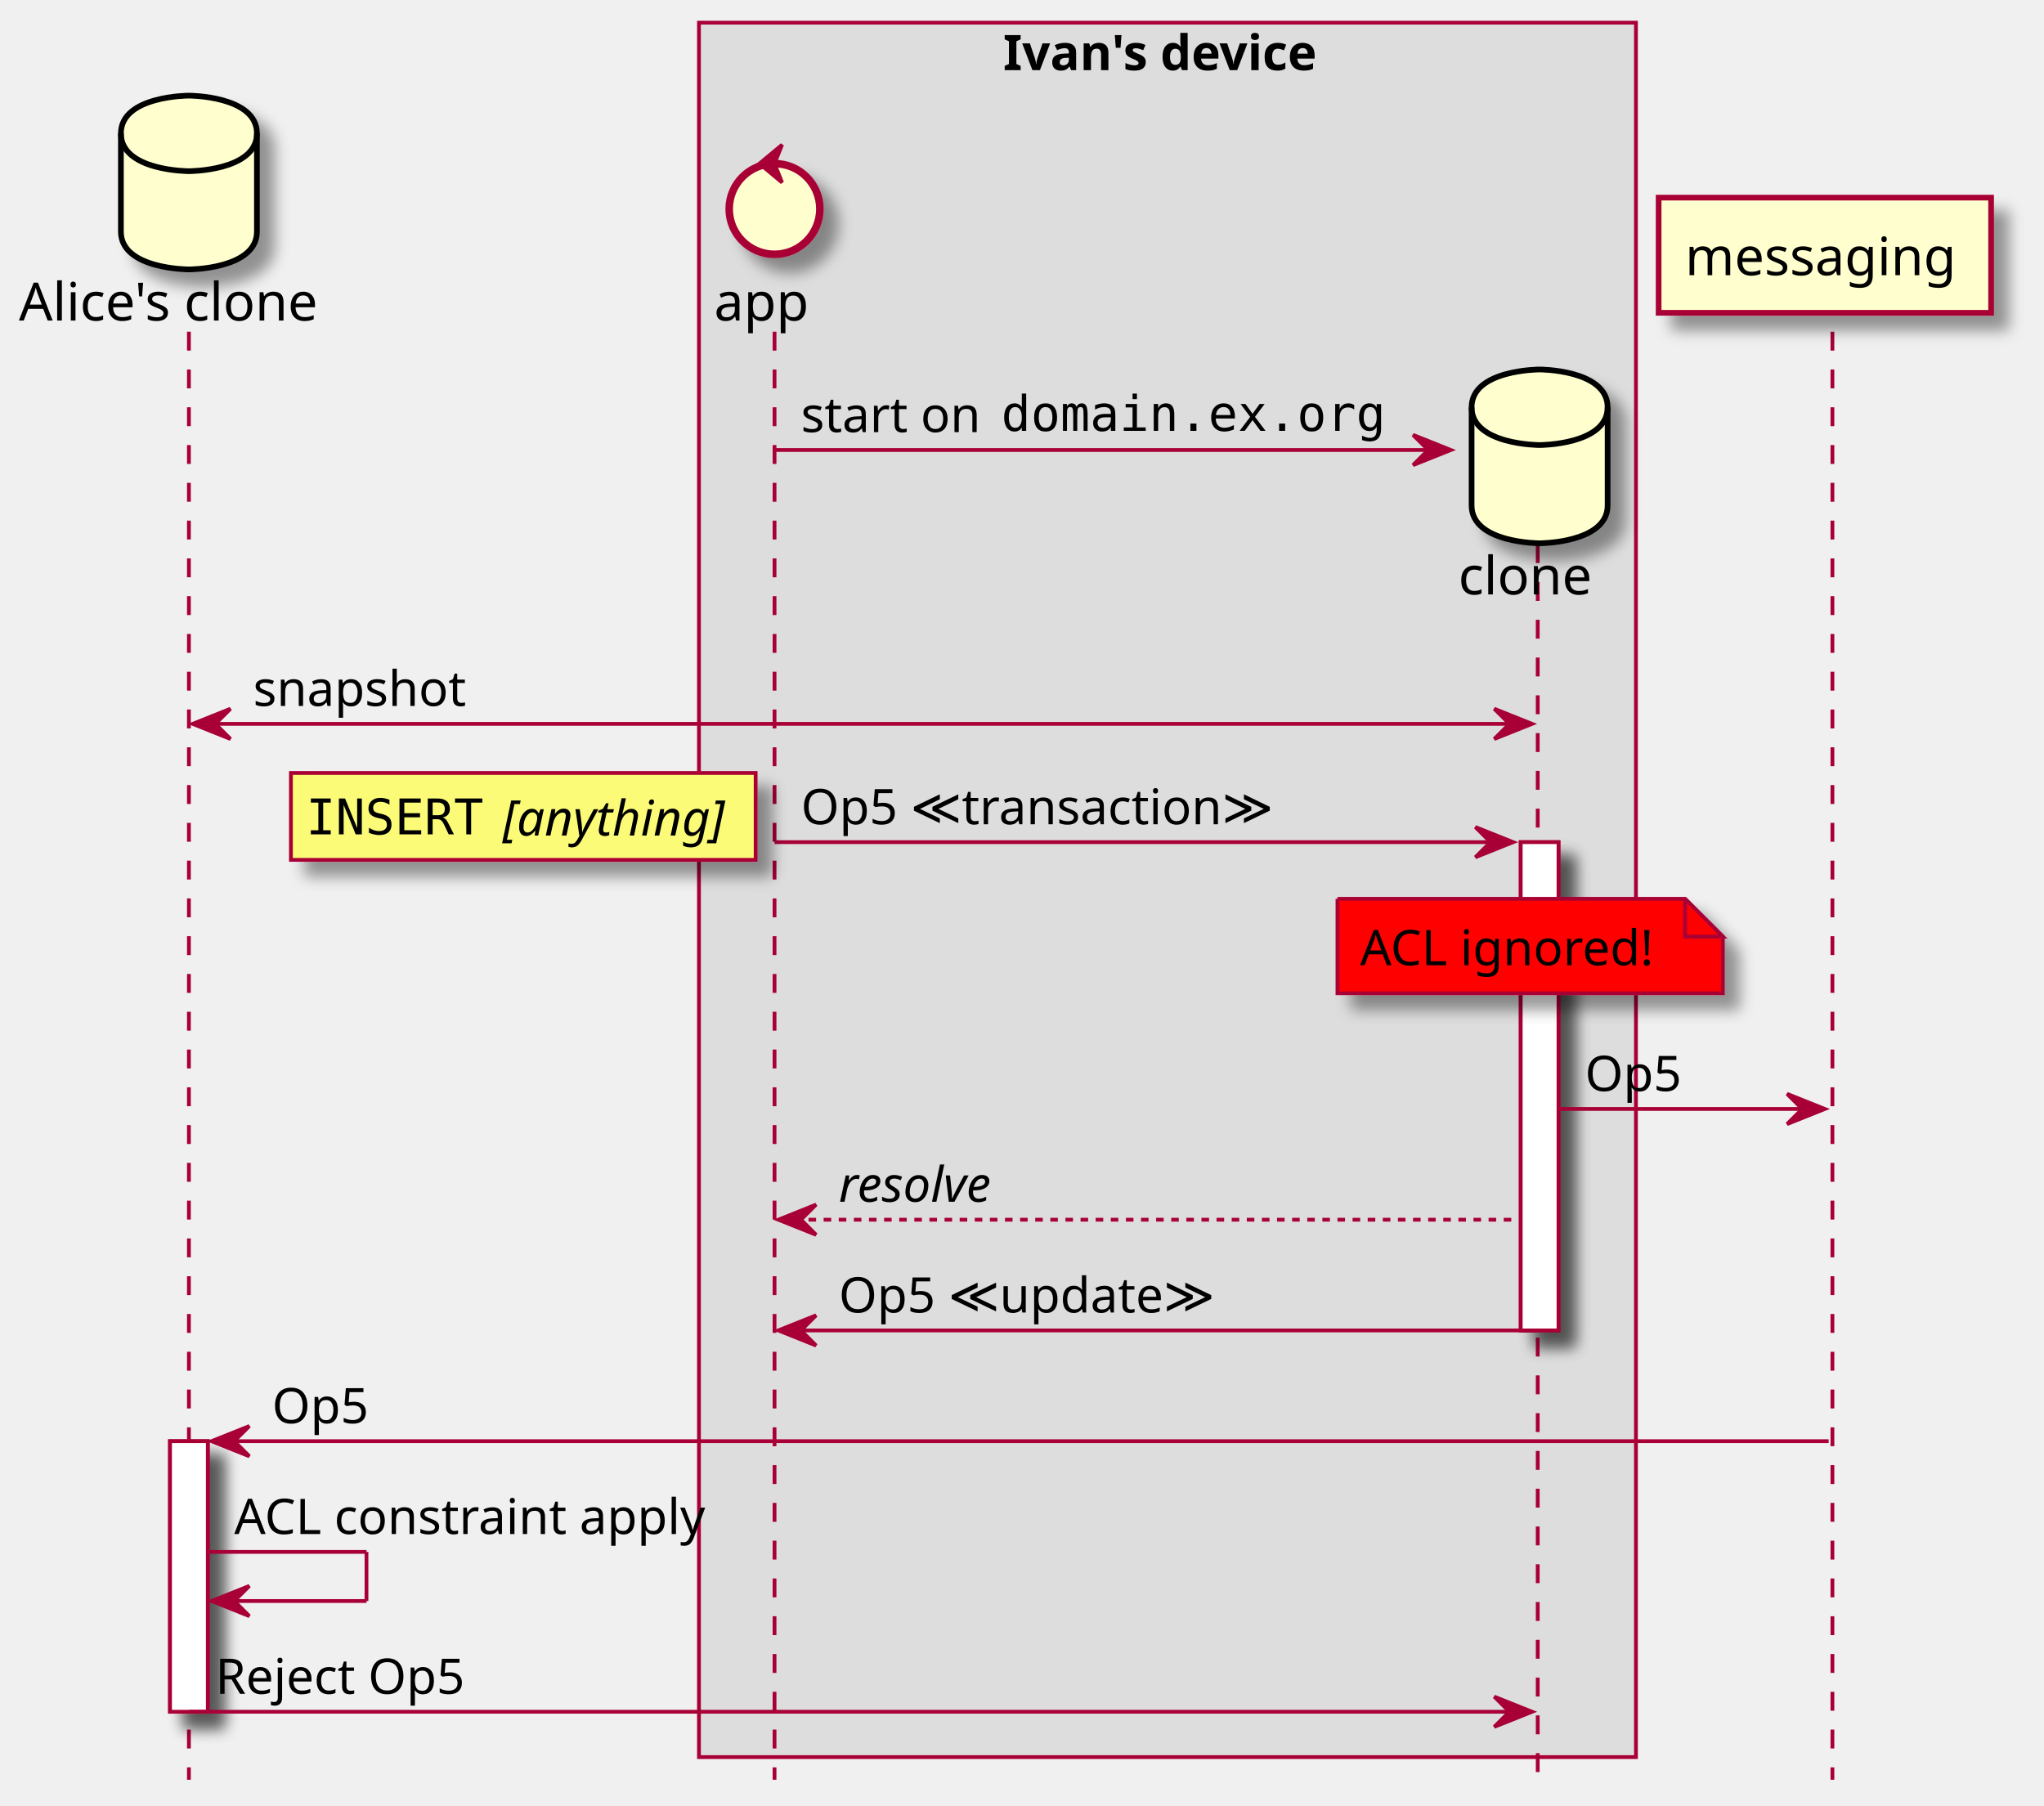
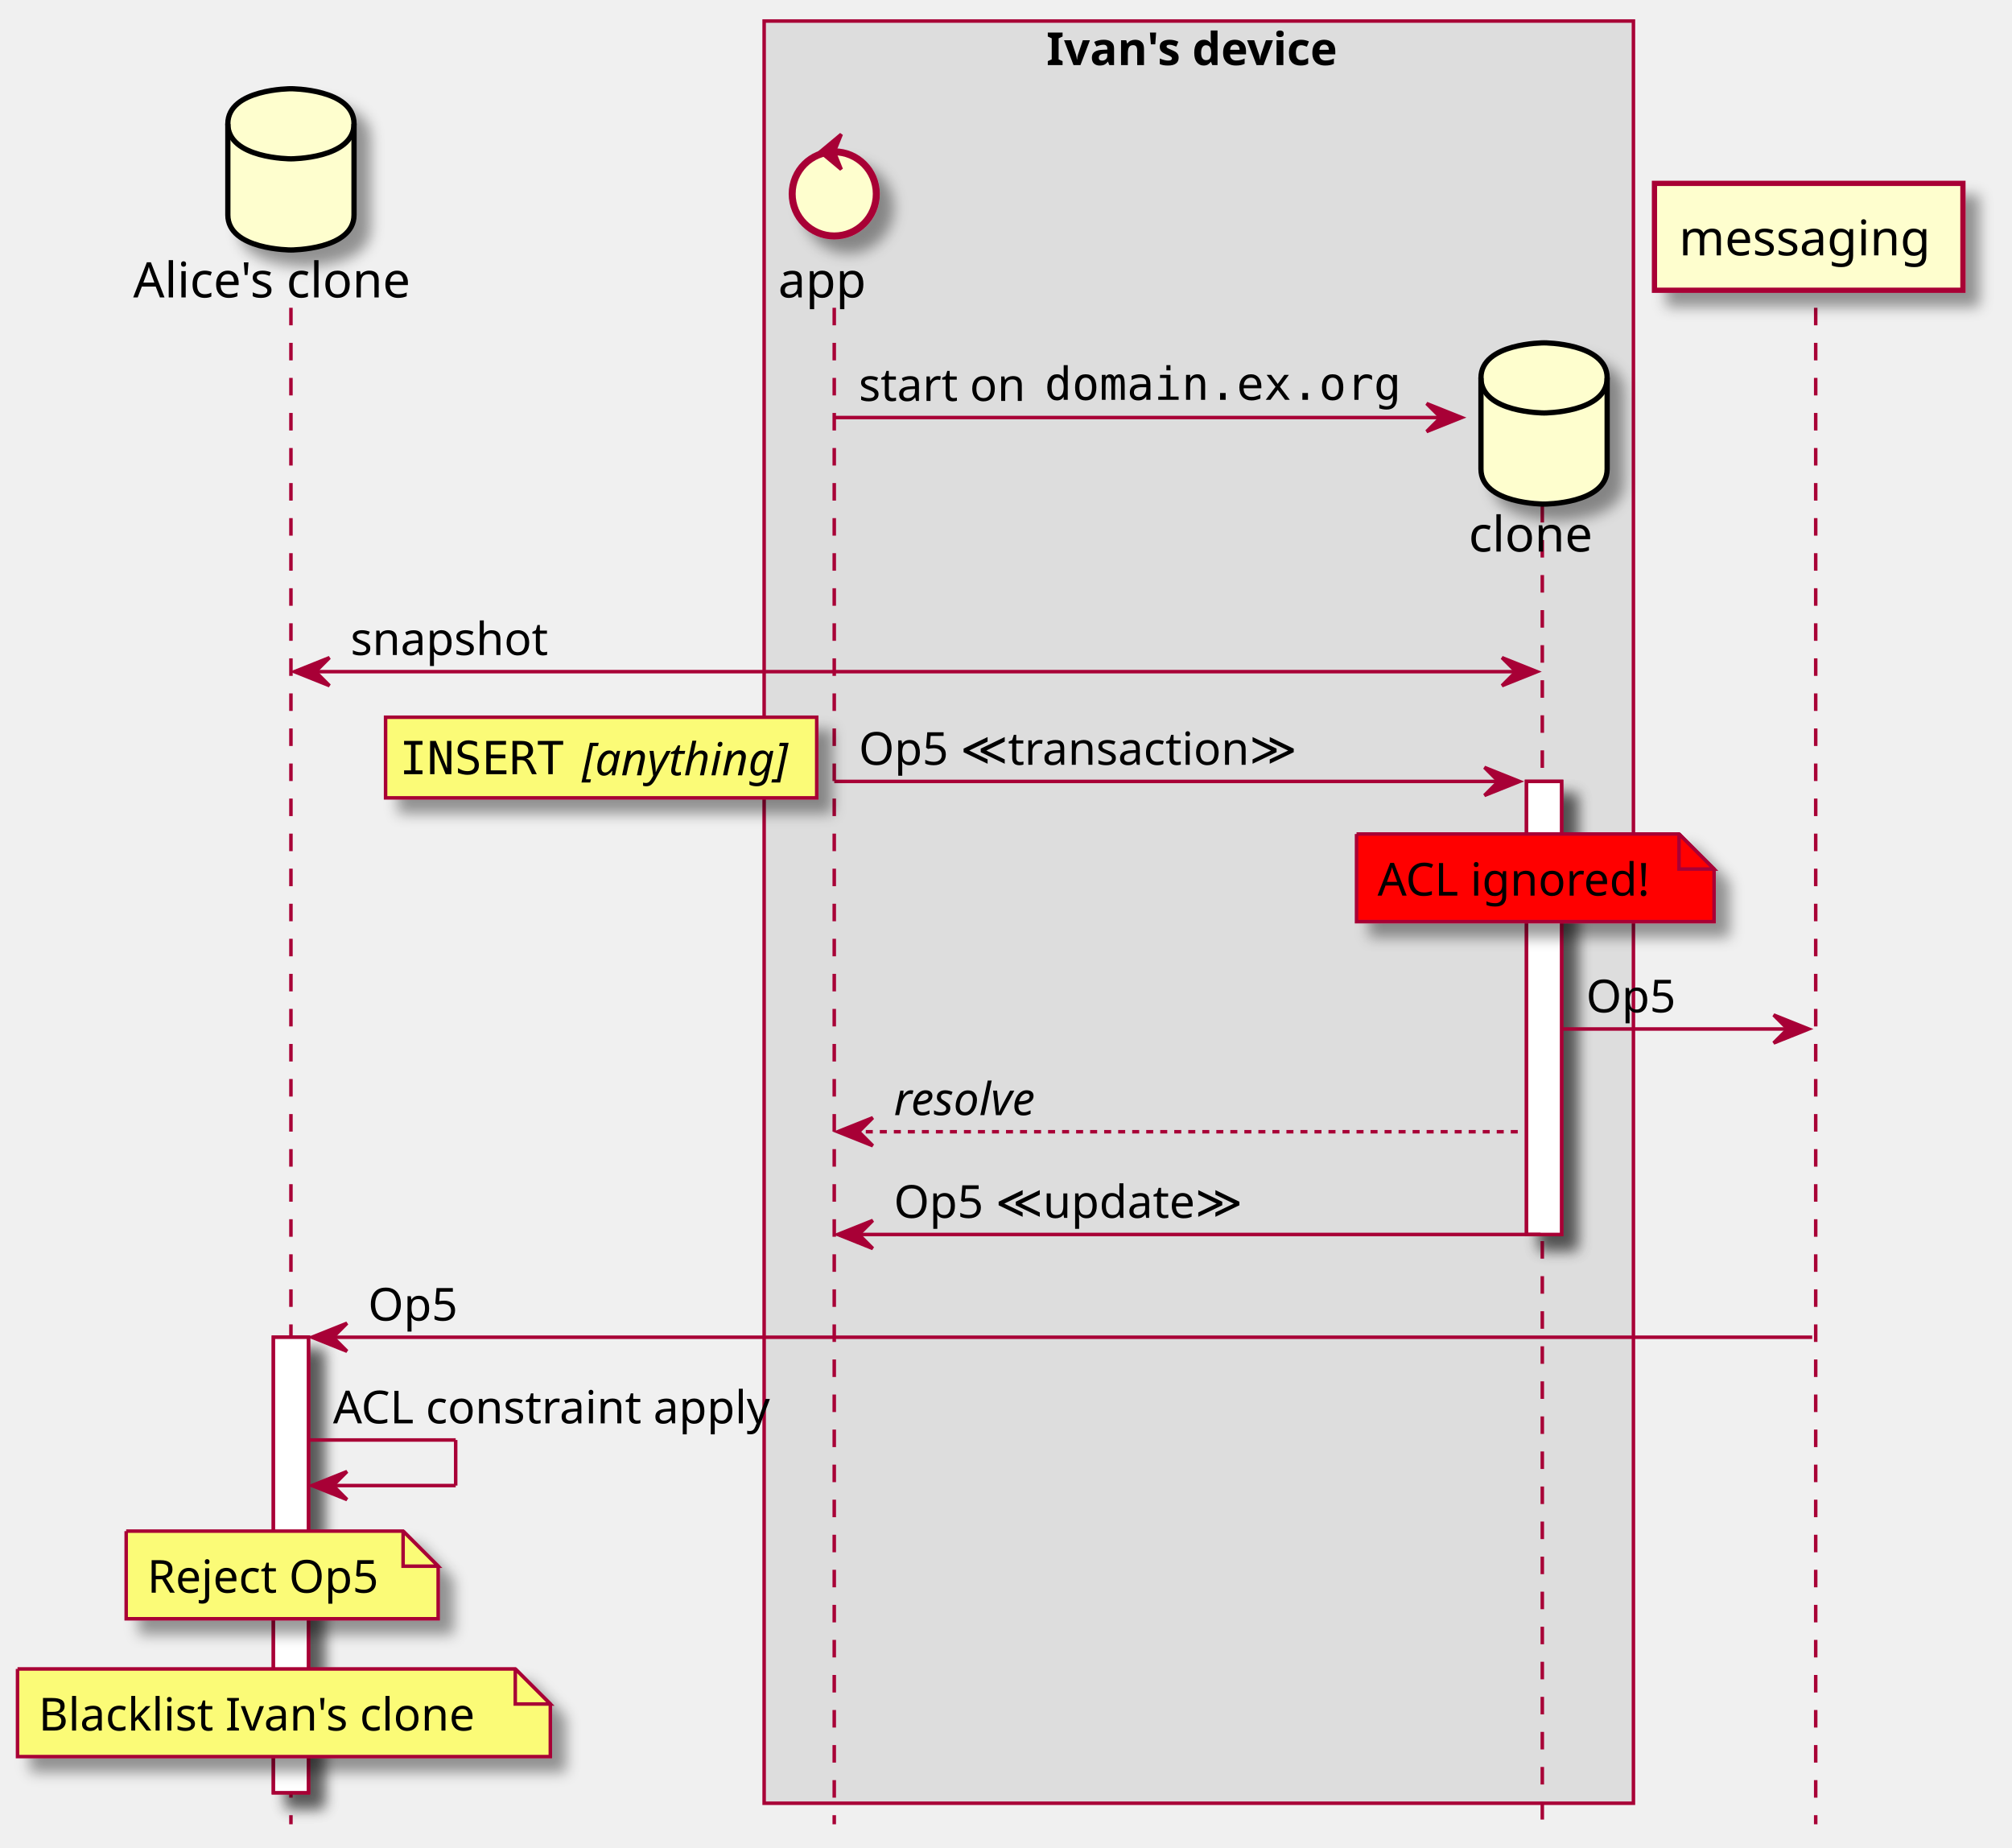
- <svg xmlns="http://www.w3.org/2000/svg" contentScriptType="application/ecmascript" contentStyleType="text/css" height="478px" preserveAspectRatio="none" style="width:541px;height:478px;background:#FFFFFF;" version="1.1" viewBox="0 0 541 478" width="541px" zoomAndPan="magnify">
+ <svg xmlns="http://www.w3.org/2000/svg" contentScriptType="application/ecmascript" contentStyleType="text/css" height="527px" preserveAspectRatio="none" style="width:574px;height:527px;background:#FFFFFF;" version="1.1" viewBox="0 0 574 527" width="574px" zoomAndPan="magnify">
  <defs>
-     <filter height="300%" id="f17d94q8cj8ggu" width="300%" x="-1" y="-1">
+     <filter height="300%" id="fvazv3lvqqcc4" width="300%" x="-1" y="-1">
      <feGaussianBlur result="blurOut" stdDeviation="2.0" />
      <feColorMatrix in="blurOut" result="blurOut2" type="matrix" values="0 0 0 0 0 0 0 0 0 0 0 0 0 0 0 0 0 0 .4 0" />
      <feOffset dx="4.0" dy="4.0" in="blurOut2" result="blurOut3" />
      <feBlend in="SourceGraphic" in2="blurOut3" mode="normal" />
    </filter>
  </defs>
  <g>
-     <rect fill="#DDDDDD" height="459.082" style="stroke:#A80036;stroke-width:1.0;" width="248" x="185" y="6" />
-     <text fill="#000000" font-family="sans-serif" font-size="13" font-weight="bold" lengthAdjust="spacing" textLength="87" x="265.5" y="18.568">Ivan's device</text>
-     <rect fill="#FFFFFF" filter="url(#f17d94q8cj8ggu)" height="71.621" style="stroke:#A80036;stroke-width:1.0;" width="10" x="45" y="381.461" />
-     <rect fill="#FFFFFF" filter="url(#f17d94q8cj8ggu)" height="129.242" style="stroke:#A80036;stroke-width:1.0;" width="10" x="402.5" y="222.908" />
-     <line style="stroke:#A80036;stroke-width:1.0;stroke-dasharray:5.0,5.0;" x1="50" x2="50" y1="87.799" y2="471.082" />
-     <line style="stroke:#A80036;stroke-width:1.0;stroke-dasharray:5.0,5.0;" x1="205" x2="205" y1="87.799" y2="471.082" />
-     <line style="stroke:#A80036;stroke-width:1.0;stroke-dasharray:5.0,5.0;" x1="407" x2="407" y1="144.043" y2="471.082" />
-     <line style="stroke:#A80036;stroke-width:1.0;stroke-dasharray:5.0,5.0;" x1="485" x2="485" y1="87.799" y2="471.082" />
-     <text fill="#000000" font-family="sans-serif" font-size="14" lengthAdjust="spacing" textLength="84" x="5" y="84.846">Alice's clone</text>
-     <path d="M32,35.31 C32,25.311 50,25.311 50,25.311 C50,25.311 68,25.311 68,35.31 L68,61.31 C68,71.311 50,71.311 50,71.311 C50,71.311 32,71.311 32,61.31 L32,35.31 " fill="#FEFECE" filter="url(#f17d94q8cj8ggu)" style="stroke:#000000;stroke-width:1.5;" />
-     <path d="M32,35.31 C32,45.31 50,45.31 50,45.31 C50,45.31 68,45.31 68,35.31 " fill="none" style="stroke:#000000;stroke-width:1.5;" />
-     <text fill="#000000" font-family="sans-serif" font-size="14" lengthAdjust="spacing" textLength="26" x="189" y="84.846">app</text>
-     <ellipse cx="205" cy="55.31" fill="#FEFECE" filter="url(#f17d94q8cj8ggu)" rx="12" ry="12" style="stroke:#A80036;stroke-width:2.0;" />
-     <polygon fill="#A80036" points="201,43.31,207,38.31,205,43.31,207,48.31,201,43.31" style="stroke:#A80036;stroke-width:1.0;" />
-     <rect fill="#FEFECE" filter="url(#f17d94q8cj8ggu)" height="30.488" style="stroke:#A80036;stroke-width:1.5;" width="88" x="439" y="52.31" />
-     <text fill="#000000" font-family="sans-serif" font-size="14" lengthAdjust="spacing" textLength="74" x="446" y="72.846">messaging</text>
-     <rect fill="#FFFFFF" filter="url(#f17d94q8cj8ggu)" height="71.621" style="stroke:#A80036;stroke-width:1.0;" width="10" x="45" y="381.461" />
-     <rect fill="#FFFFFF" filter="url(#f17d94q8cj8ggu)" height="129.242" style="stroke:#A80036;stroke-width:1.0;" width="10" x="402.5" y="222.908" />
-     <polygon fill="#A80036" points="374,115.109,384,119.109,374,123.109,378,119.109" style="stroke:#A80036;stroke-width:1.0;" />
-     <line style="stroke:#A80036;stroke-width:1.0;" x1="205" x2="380" y1="119.109" y2="119.109" />
-     <text fill="#000000" font-family="sans-serif" font-size="13" lengthAdjust="spacing" textLength="49" x="212" y="114.367">start on</text>
-     <text fill="#000000" font-family="monospace" font-size="13" lengthAdjust="spacing" textLength="104" x="265" y="114.043">domain.ex.org</text>
-     <text fill="#000000" font-family="sans-serif" font-size="14" lengthAdjust="spacing" textLength="37" x="386" y="157.334">clone</text>
-     <path d="M389.5,107.799 C389.5,97.799 407.5,97.799 407.5,97.799 C407.5,97.799 425.5,97.799 425.5,107.799 L425.5,133.799 C425.5,143.799 407.5,143.799 407.5,143.799 C407.5,143.799 389.5,143.799 389.5,133.799 L389.5,107.799 " fill="#FEFECE" filter="url(#f17d94q8cj8ggu)" style="stroke:#000000;stroke-width:1.5;" />
-     <path d="M389.5,107.799 C389.5,117.799 407.5,117.799 407.5,117.799 C407.5,117.799 425.5,117.799 425.5,107.799 " fill="none" style="stroke:#000000;stroke-width:1.5;" />
-     <polygon fill="#A80036" points="61,187.598,51,191.598,61,195.598,57,191.598" style="stroke:#A80036;stroke-width:1.0;" />
-     <polygon fill="#A80036" points="395.5,187.598,405.5,191.598,395.5,195.598,399.5,191.598" style="stroke:#A80036;stroke-width:1.0;" />
-     <line style="stroke:#A80036;stroke-width:1.0;" x1="55" x2="401.5" y1="191.598" y2="191.598" />
-     <text fill="#000000" font-family="sans-serif" font-size="13" lengthAdjust="spacing" textLength="58" x="67" y="186.856">snapshot</text>
-     <polygon fill="#A80036" points="390.5,218.908,400.5,222.908,390.5,226.908,394.5,222.908" style="stroke:#A80036;stroke-width:1.0;" />
-     <line style="stroke:#A80036;stroke-width:1.0;" x1="205" x2="396.5" y1="222.908" y2="222.908" />
-     <text fill="#000000" font-family="sans-serif" font-size="13" lengthAdjust="spacing" textLength="120" x="212" y="218.166">Op5 ≪transaction≫</text>
-     <rect fill="#FBFB77" filter="url(#f17d94q8cj8ggu)" height="23" style="stroke:#A80036;stroke-width:1.0;" width="123" x="77" y="204.598" />
-     <text fill="#000000" font-family="monospace" font-size="13" lengthAdjust="spacing" textLength="48" x="81" y="220.842">INSERT</text>
-     <text fill="#000000" font-family="sans-serif" font-size="13" lengthAdjust="spacing" textLength="0" x="133" y="221.166" />
-     <text fill="#000000" font-family="sans-serif" font-size="13" font-style="italic" lengthAdjust="spacing" textLength="63" x="133" y="221.166">[anything]</text>
-     <path d="M354,237.908 L354,262.908 L456,262.908 L456,247.908 L446,237.908 L354,237.908 " fill="#FF0000" filter="url(#f17d94q8cj8ggu)" style="stroke:#A80036;stroke-width:1.0;" />
-     <path d="M446,237.908 L446,247.908 L456,247.908 L446,237.908 " fill="#FF0000" style="stroke:#A80036;stroke-width:1.0;" />
-     <text fill="#000000" font-family="sans-serif" font-size="13" lengthAdjust="spacing" textLength="81" x="360" y="255.477">ACL ignored!</text>
-     <polygon fill="#A80036" points="473,289.529,483,293.529,473,297.529,477,293.529" style="stroke:#A80036;stroke-width:1.0;" />
-     <line style="stroke:#A80036;stroke-width:1.0;" x1="412.5" x2="479" y1="293.529" y2="293.529" />
-     <text fill="#000000" font-family="sans-serif" font-size="13" lengthAdjust="spacing" textLength="26" x="419.5" y="288.787">Op5</text>
-     <polygon fill="#A80036" points="216,318.84,206,322.84,216,326.84,212,322.84" style="stroke:#A80036;stroke-width:1.0;" />
-     <line style="stroke:#A80036;stroke-width:1.0;stroke-dasharray:2.0,2.0;" x1="210" x2="401.5" y1="322.84" y2="322.84" />
-     <text fill="#000000" font-family="sans-serif" font-size="13" font-style="italic" lengthAdjust="spacing" textLength="45" x="222" y="318.098">resolve</text>
-     <polygon fill="#A80036" points="216,348.15,206,352.15,216,356.15,212,352.15" style="stroke:#A80036;stroke-width:1.0;" />
-     <line style="stroke:#A80036;stroke-width:1.0;" x1="210" x2="406.5" y1="352.15" y2="352.15" />
-     <text fill="#000000" font-family="sans-serif" font-size="13" lengthAdjust="spacing" textLength="92" x="222" y="347.408">Op5 ≪update≫</text>
-     <polygon fill="#A80036" points="66,377.461,56,381.461,66,385.461,62,381.461" style="stroke:#A80036;stroke-width:1.0;" />
-     <line style="stroke:#A80036;stroke-width:1.0;" x1="60" x2="484" y1="381.461" y2="381.461" />
-     <text fill="#000000" font-family="sans-serif" font-size="13" lengthAdjust="spacing" textLength="26" x="72" y="376.719">Op5</text>
-     <line style="stroke:#A80036;stroke-width:1.0;" x1="55" x2="97" y1="410.772" y2="410.772" />
-     <line style="stroke:#A80036;stroke-width:1.0;" x1="97" x2="97" y1="410.772" y2="423.772" />
-     <line style="stroke:#A80036;stroke-width:1.0;" x1="56" x2="97" y1="423.772" y2="423.772" />
-     <polygon fill="#A80036" points="66,419.772,56,423.772,66,427.772,62,423.772" style="stroke:#A80036;stroke-width:1.0;" />
-     <text fill="#000000" font-family="sans-serif" font-size="13" lengthAdjust="spacing" textLength="131" x="62" y="406.029">ACL constraint apply</text>
-     <polygon fill="#A80036" points="395.5,449.082,405.5,453.082,395.5,457.082,399.5,453.082" style="stroke:#A80036;stroke-width:1.0;" />
-     <line style="stroke:#A80036;stroke-width:1.0;" x1="50" x2="401.5" y1="453.082" y2="453.082" />
-     <text fill="#000000" font-family="sans-serif" font-size="13" lengthAdjust="spacing" textLength="68" x="57" y="448.34">Reject Op5</text>
+     <rect fill="#DDDDDD" height="508.393" style="stroke:#A80036;stroke-width:1.0;" width="248" x="218" y="6" />
+     <text fill="#000000" font-family="sans-serif" font-size="13" font-weight="bold" lengthAdjust="spacing" textLength="87" x="298.5" y="18.568">Ivan's device</text>
+     <rect fill="#FFFFFF" filter="url(#fvazv3lvqqcc4)" height="129.932" style="stroke:#A80036;stroke-width:1.0;" width="10" x="78" y="381.461" />
+     <rect fill="#FFFFFF" filter="url(#fvazv3lvqqcc4)" height="129.242" style="stroke:#A80036;stroke-width:1.0;" width="10" x="435.5" y="222.908" />
+     <line style="stroke:#A80036;stroke-width:1.0;stroke-dasharray:5.0,5.0;" x1="83" x2="83" y1="87.799" y2="520.393" />
+     <line style="stroke:#A80036;stroke-width:1.0;stroke-dasharray:5.0,5.0;" x1="238" x2="238" y1="87.799" y2="520.393" />
+     <line style="stroke:#A80036;stroke-width:1.0;stroke-dasharray:5.0,5.0;" x1="440" x2="440" y1="144.043" y2="520.393" />
+     <line style="stroke:#A80036;stroke-width:1.0;stroke-dasharray:5.0,5.0;" x1="518" x2="518" y1="87.799" y2="520.393" />
+     <text fill="#000000" font-family="sans-serif" font-size="14" lengthAdjust="spacing" textLength="84" x="38" y="84.846">Alice's clone</text>
+     <path d="M65,35.31 C65,25.311 83,25.311 83,25.311 C83,25.311 101,25.311 101,35.31 L101,61.31 C101,71.311 83,71.311 83,71.311 C83,71.311 65,71.311 65,61.31 L65,35.31 " fill="#FEFECE" filter="url(#fvazv3lvqqcc4)" style="stroke:#000000;stroke-width:1.5;" />
+     <path d="M65,35.31 C65,45.31 83,45.31 83,45.31 C83,45.31 101,45.31 101,35.31 " fill="none" style="stroke:#000000;stroke-width:1.5;" />
+     <text fill="#000000" font-family="sans-serif" font-size="14" lengthAdjust="spacing" textLength="26" x="222" y="84.846">app</text>
+     <ellipse cx="238" cy="55.31" fill="#FEFECE" filter="url(#fvazv3lvqqcc4)" rx="12" ry="12" style="stroke:#A80036;stroke-width:2.0;" />
+     <polygon fill="#A80036" points="234,43.31,240,38.31,238,43.31,240,48.31,234,43.31" style="stroke:#A80036;stroke-width:1.0;" />
+     <rect fill="#FEFECE" filter="url(#fvazv3lvqqcc4)" height="30.488" style="stroke:#A80036;stroke-width:1.5;" width="88" x="472" y="52.31" />
+     <text fill="#000000" font-family="sans-serif" font-size="14" lengthAdjust="spacing" textLength="74" x="479" y="72.846">messaging</text>
+     <rect fill="#FFFFFF" filter="url(#fvazv3lvqqcc4)" height="129.932" style="stroke:#A80036;stroke-width:1.0;" width="10" x="78" y="381.461" />
+     <rect fill="#FFFFFF" filter="url(#fvazv3lvqqcc4)" height="129.242" style="stroke:#A80036;stroke-width:1.0;" width="10" x="435.5" y="222.908" />
+     <polygon fill="#A80036" points="407,115.109,417,119.109,407,123.109,411,119.109" style="stroke:#A80036;stroke-width:1.0;" />
+     <line style="stroke:#A80036;stroke-width:1.0;" x1="238" x2="413" y1="119.109" y2="119.109" />
+     <text fill="#000000" font-family="sans-serif" font-size="13" lengthAdjust="spacing" textLength="49" x="245" y="114.367">start on</text>
+     <text fill="#000000" font-family="monospace" font-size="13" lengthAdjust="spacing" textLength="104" x="298" y="114.043">domain.ex.org</text>
+     <text fill="#000000" font-family="sans-serif" font-size="14" lengthAdjust="spacing" textLength="37" x="419" y="157.334">clone</text>
+     <path d="M422.5,107.799 C422.5,97.799 440.5,97.799 440.5,97.799 C440.5,97.799 458.5,97.799 458.5,107.799 L458.5,133.799 C458.5,143.799 440.5,143.799 440.5,143.799 C440.5,143.799 422.5,143.799 422.5,133.799 L422.5,107.799 " fill="#FEFECE" filter="url(#fvazv3lvqqcc4)" style="stroke:#000000;stroke-width:1.5;" />
+     <path d="M422.5,107.799 C422.5,117.799 440.5,117.799 440.5,117.799 C440.5,117.799 458.5,117.799 458.5,107.799 " fill="none" style="stroke:#000000;stroke-width:1.5;" />
+     <polygon fill="#A80036" points="94,187.598,84,191.598,94,195.598,90,191.598" style="stroke:#A80036;stroke-width:1.0;" />
+     <polygon fill="#A80036" points="428.5,187.598,438.5,191.598,428.5,195.598,432.5,191.598" style="stroke:#A80036;stroke-width:1.0;" />
+     <line style="stroke:#A80036;stroke-width:1.0;" x1="88" x2="434.5" y1="191.598" y2="191.598" />
+     <text fill="#000000" font-family="sans-serif" font-size="13" lengthAdjust="spacing" textLength="58" x="100" y="186.856">snapshot</text>
+     <polygon fill="#A80036" points="423.5,218.908,433.5,222.908,423.5,226.908,427.5,222.908" style="stroke:#A80036;stroke-width:1.0;" />
+     <line style="stroke:#A80036;stroke-width:1.0;" x1="238" x2="429.5" y1="222.908" y2="222.908" />
+     <text fill="#000000" font-family="sans-serif" font-size="13" lengthAdjust="spacing" textLength="120" x="245" y="218.166">Op5 ≪transaction≫</text>
+     <rect fill="#FBFB77" filter="url(#fvazv3lvqqcc4)" height="23" style="stroke:#A80036;stroke-width:1.0;" width="123" x="110" y="204.598" />
+     <text fill="#000000" font-family="monospace" font-size="13" lengthAdjust="spacing" textLength="48" x="114" y="220.842">INSERT</text>
+     <text fill="#000000" font-family="sans-serif" font-size="13" lengthAdjust="spacing" textLength="0" x="166" y="221.166" />
+     <text fill="#000000" font-family="sans-serif" font-size="13" font-style="italic" lengthAdjust="spacing" textLength="63" x="166" y="221.166">[anything]</text>
+     <path d="M387,237.908 L387,262.908 L489,262.908 L489,247.908 L479,237.908 L387,237.908 " fill="#FF0000" filter="url(#fvazv3lvqqcc4)" style="stroke:#A80036;stroke-width:1.0;" />
+     <path d="M479,237.908 L479,247.908 L489,247.908 L479,237.908 " fill="#FF0000" style="stroke:#A80036;stroke-width:1.0;" />
+     <text fill="#000000" font-family="sans-serif" font-size="13" lengthAdjust="spacing" textLength="81" x="393" y="255.477">ACL ignored!</text>
+     <polygon fill="#A80036" points="506,289.529,516,293.529,506,297.529,510,293.529" style="stroke:#A80036;stroke-width:1.0;" />
+     <line style="stroke:#A80036;stroke-width:1.0;" x1="445.5" x2="512" y1="293.529" y2="293.529" />
+     <text fill="#000000" font-family="sans-serif" font-size="13" lengthAdjust="spacing" textLength="26" x="452.5" y="288.787">Op5</text>
+     <polygon fill="#A80036" points="249,318.84,239,322.84,249,326.84,245,322.84" style="stroke:#A80036;stroke-width:1.0;" />
+     <line style="stroke:#A80036;stroke-width:1.0;stroke-dasharray:2.0,2.0;" x1="243" x2="434.5" y1="322.84" y2="322.84" />
+     <text fill="#000000" font-family="sans-serif" font-size="13" font-style="italic" lengthAdjust="spacing" textLength="45" x="255" y="318.098">resolve</text>
+     <polygon fill="#A80036" points="249,348.15,239,352.15,249,356.15,245,352.15" style="stroke:#A80036;stroke-width:1.0;" />
+     <line style="stroke:#A80036;stroke-width:1.0;" x1="243" x2="439.5" y1="352.15" y2="352.15" />
+     <text fill="#000000" font-family="sans-serif" font-size="13" lengthAdjust="spacing" textLength="92" x="255" y="347.408">Op5 ≪update≫</text>
+     <polygon fill="#A80036" points="99,377.461,89,381.461,99,385.461,95,381.461" style="stroke:#A80036;stroke-width:1.0;" />
+     <line style="stroke:#A80036;stroke-width:1.0;" x1="93" x2="517" y1="381.461" y2="381.461" />
+     <text fill="#000000" font-family="sans-serif" font-size="13" lengthAdjust="spacing" textLength="26" x="105" y="376.719">Op5</text>
+     <line style="stroke:#A80036;stroke-width:1.0;" x1="88" x2="130" y1="410.772" y2="410.772" />
+     <line style="stroke:#A80036;stroke-width:1.0;" x1="130" x2="130" y1="410.772" y2="423.772" />
+     <line style="stroke:#A80036;stroke-width:1.0;" x1="89" x2="130" y1="423.772" y2="423.772" />
+     <polygon fill="#A80036" points="99,419.772,89,423.772,99,427.772,95,423.772" style="stroke:#A80036;stroke-width:1.0;" />
+     <text fill="#000000" font-family="sans-serif" font-size="13" lengthAdjust="spacing" textLength="131" x="95" y="406.029">ACL constraint apply</text>
+     <path d="M36,436.772 L36,461.772 L125,461.772 L125,446.772 L115,436.772 L36,436.772 " fill="#FBFB77" filter="url(#fvazv3lvqqcc4)" style="stroke:#A80036;stroke-width:1.0;" />
+     <path d="M115,436.772 L115,446.772 L125,446.772 L115,436.772 " fill="#FBFB77" style="stroke:#A80036;stroke-width:1.0;" />
+     <text fill="#000000" font-family="sans-serif" font-size="13" lengthAdjust="spacing" textLength="68" x="42" y="454.34">Reject Op5</text>
+     <path d="M5,476.082 L5,501.082 L157,501.082 L157,486.082 L147,476.082 L5,476.082 " fill="#FBFB77" filter="url(#fvazv3lvqqcc4)" style="stroke:#A80036;stroke-width:1.0;" />
+     <path d="M147,476.082 L147,486.082 L157,486.082 L147,476.082 " fill="#FBFB77" style="stroke:#A80036;stroke-width:1.0;" />
+     <text fill="#000000" font-family="sans-serif" font-size="13" lengthAdjust="spacing" textLength="131" x="11" y="493.65">Blacklist Ivan's clone</text>
  </g>
</svg>
